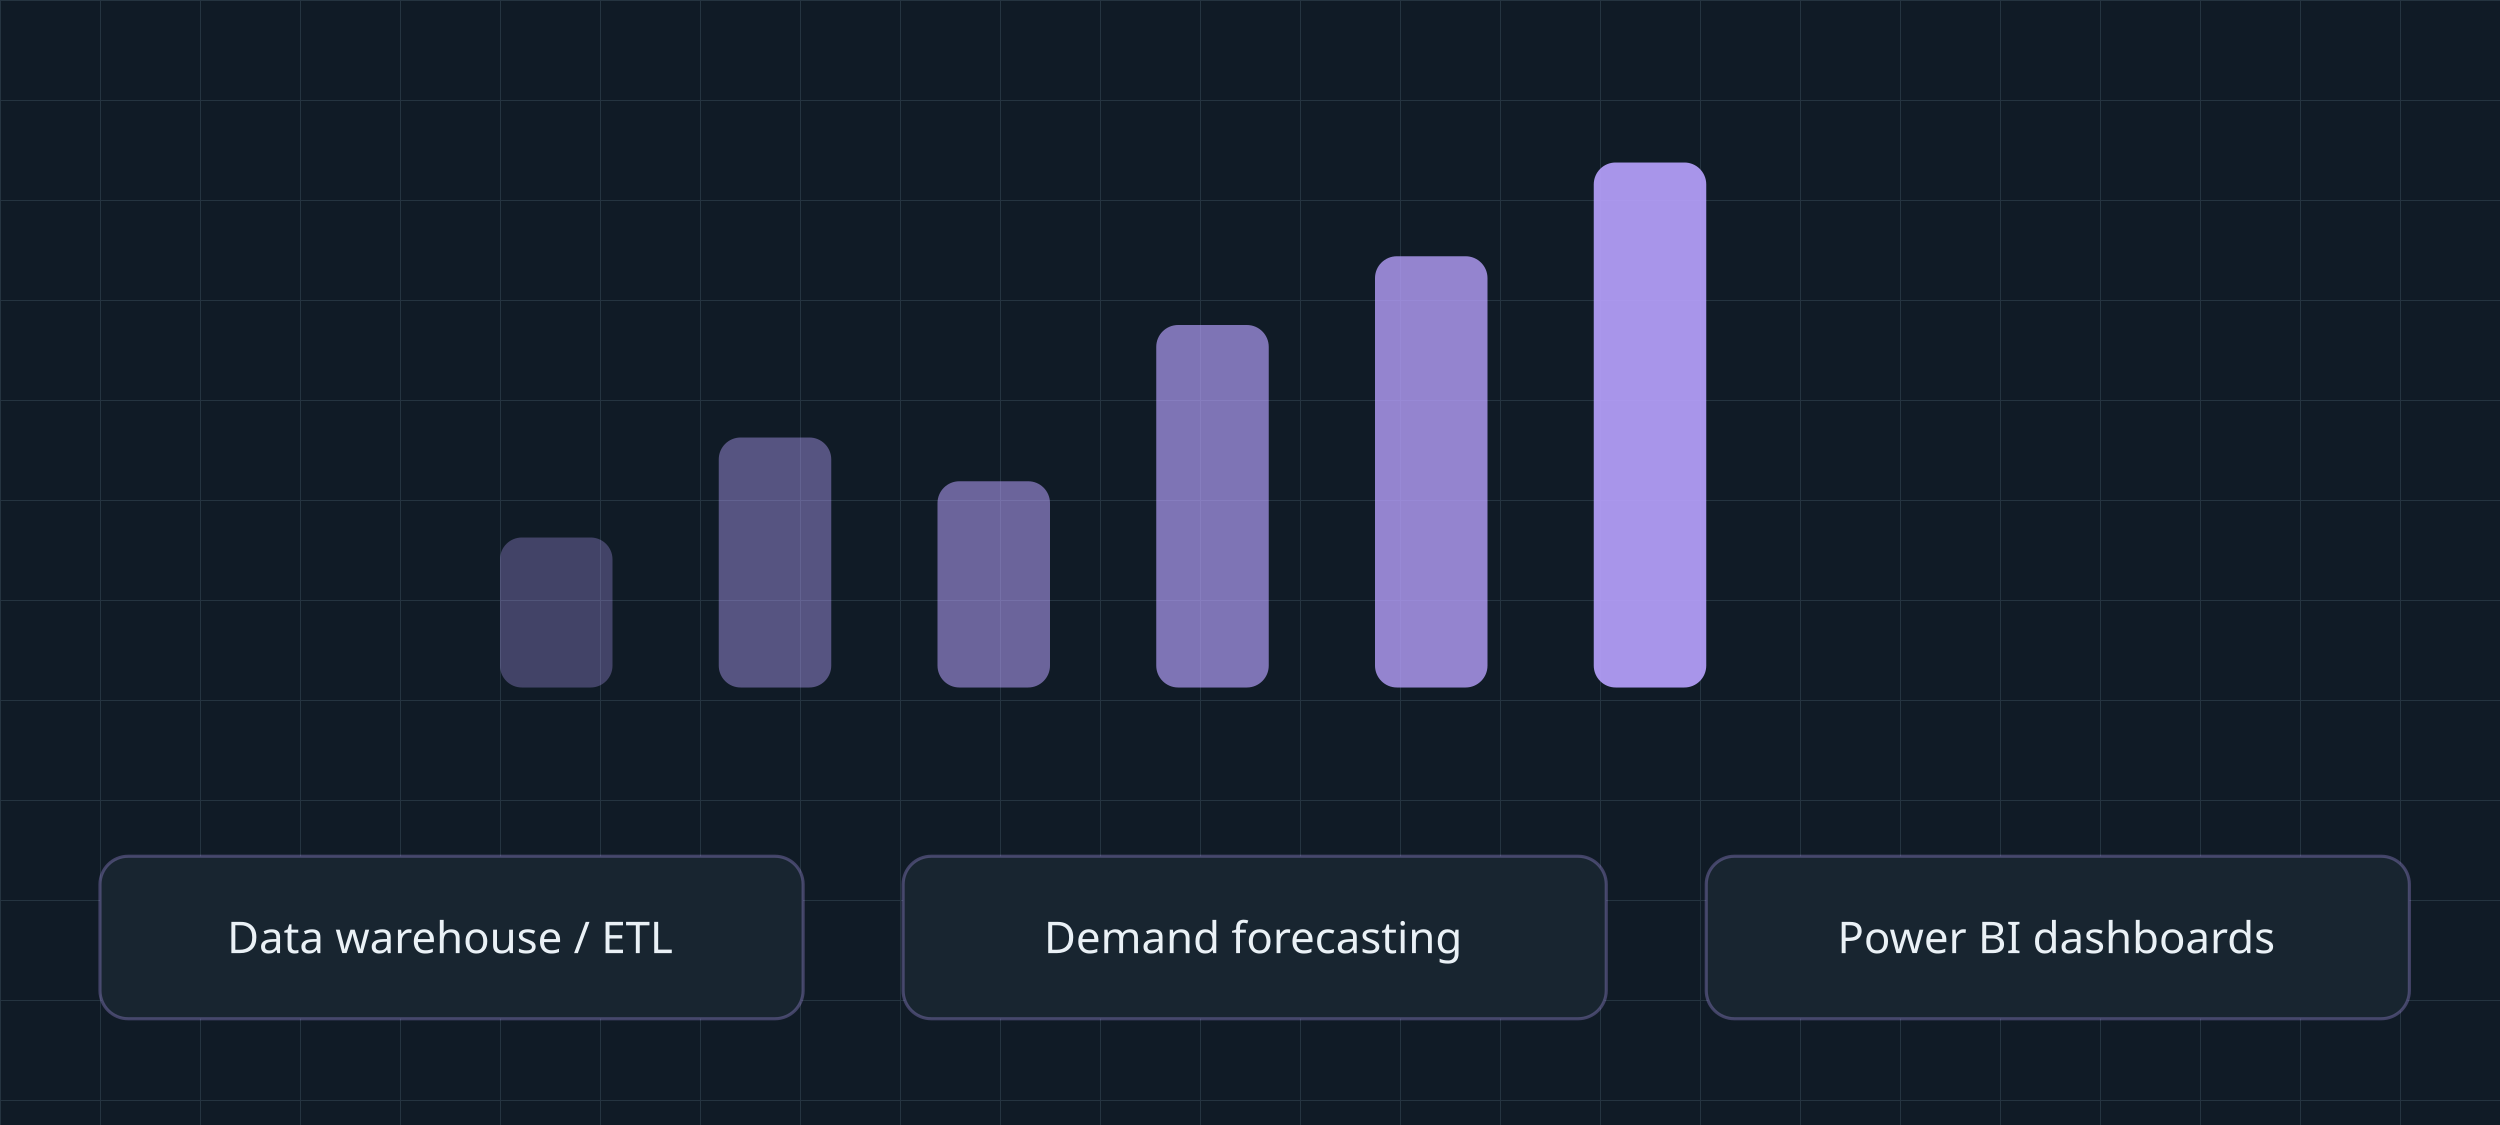
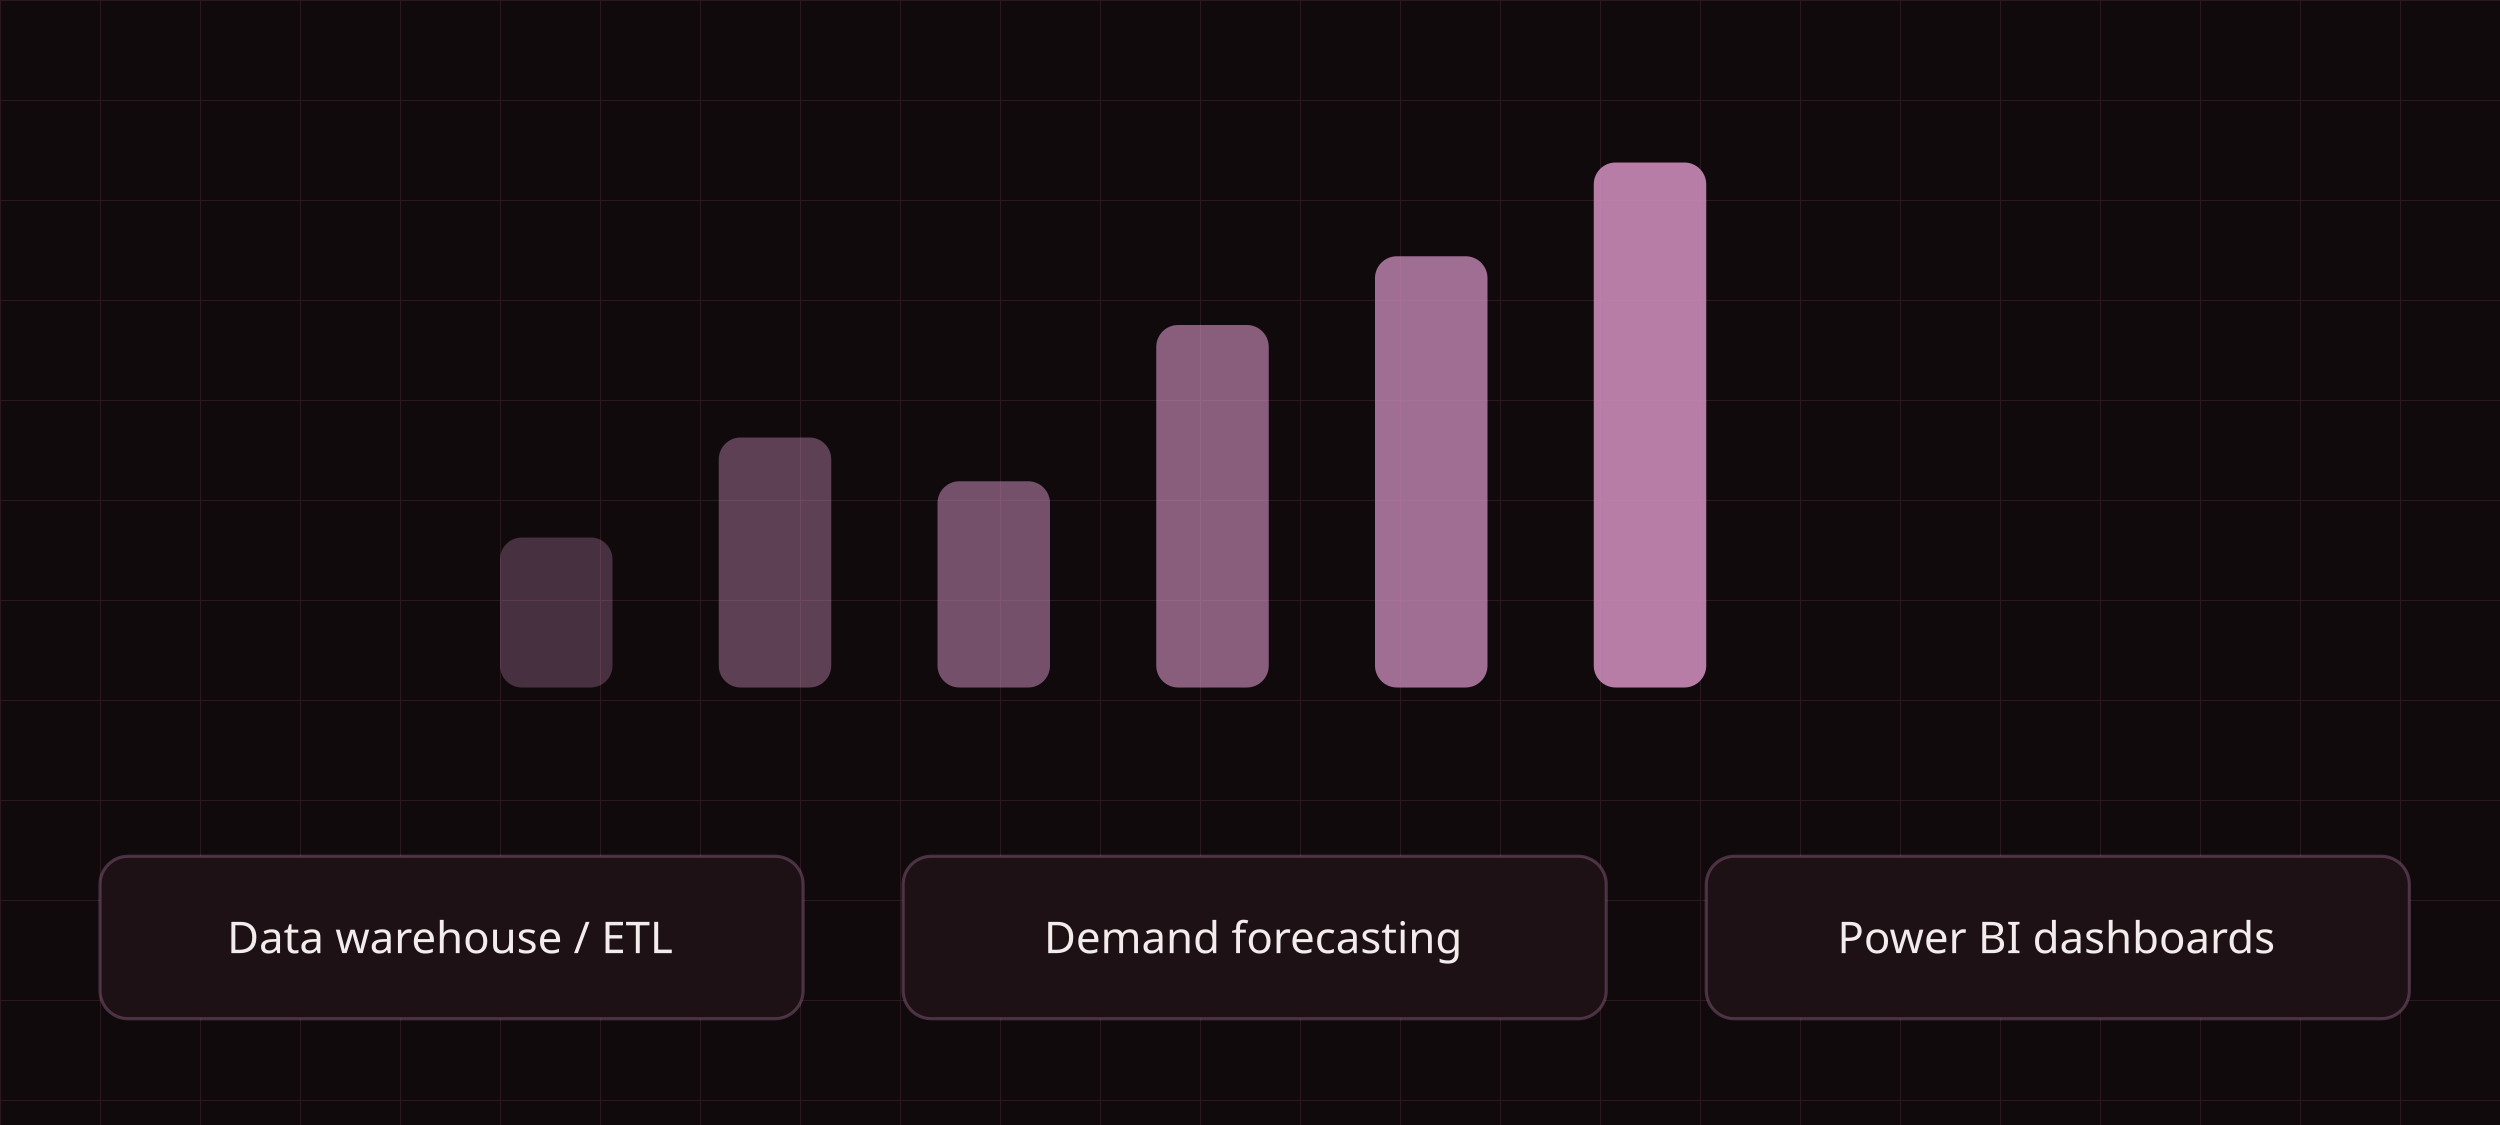
<svg xmlns="http://www.w3.org/2000/svg" viewBox="0 0 800 360" role="img">
  <defs>
    <pattern id="grid" width="32" height="32" patternUnits="userSpaceOnUse">
-       <path d="M32 0H0V32" fill="none" stroke="#263542" stroke-width=".6" />
+       <path d="M32 0H0V32" fill="none" stroke="#2e1a1f" stroke-width=".6" />
    </pattern>
  </defs>
-   <rect width="800" height="360" fill="#101b26" />
+   <rect width="800" height="360" fill="#100a0c" />
  <rect width="800" height="360" fill="url(#grid)" />
  <g font-family="system-ui,sans-serif">
-     <rect x="160" y="172" width="36" height="48" rx="7" fill="#b8a2ff" opacity="0.3" />
-     <rect x="230" y="140" width="36" height="80" rx="7" fill="#b8a2ff" opacity="0.42" />
-     <rect x="300" y="154" width="36" height="66" rx="7" fill="#b8a2ff" opacity="0.54" />
-     <rect x="370" y="104" width="36" height="116" rx="7" fill="#b8a2ff" opacity="0.66" />
-     <rect x="440" y="82" width="36" height="138" rx="7" fill="#b8a2ff" opacity="0.78" />
-     <rect x="510" y="52" width="36" height="168" rx="7" fill="#b8a2ff" opacity="0.9" />
-     <rect x="32" y="274" width="225" height="52" rx="9" fill="#182530" stroke="#b8a2ff" stroke-opacity=".3" />
-     <text x="144" y="305" text-anchor="middle" fill="#eaf1f6" font-size="14">Data warehouse / ETL</text>
-     <rect x="289" y="274" width="225" height="52" rx="9" fill="#182530" stroke="#b8a2ff" stroke-opacity=".3" />
-     <text x="401" y="305" text-anchor="middle" fill="#eaf1f6" font-size="14">Demand forecasting</text>
-     <rect x="546" y="274" width="225" height="52" rx="9" fill="#182530" stroke="#b8a2ff" stroke-opacity=".3" />
-     <text x="658" y="305" text-anchor="middle" fill="#eaf1f6" font-size="14">Power BI dashboards</text>
+     <rect x="160" y="172" width="36" height="48" rx="7" fill="#c98ab8" opacity="0.3" />
+     <rect x="230" y="140" width="36" height="80" rx="7" fill="#c98ab8" opacity="0.42" />
+     <rect x="300" y="154" width="36" height="66" rx="7" fill="#c98ab8" opacity="0.54" />
+     <rect x="370" y="104" width="36" height="116" rx="7" fill="#c98ab8" opacity="0.66" />
+     <rect x="440" y="82" width="36" height="138" rx="7" fill="#c98ab8" opacity="0.78" />
+     <rect x="510" y="52" width="36" height="168" rx="7" fill="#c98ab8" opacity="0.9" />
+     <rect x="32" y="274" width="225" height="52" rx="9" fill="#1d1115" stroke="#c98ab8" stroke-opacity=".3" />
+     <text x="144" y="305" text-anchor="middle" fill="#f3ecec" font-size="14">Data warehouse / ETL</text>
+     <rect x="289" y="274" width="225" height="52" rx="9" fill="#1d1115" stroke="#c98ab8" stroke-opacity=".3" />
+     <text x="401" y="305" text-anchor="middle" fill="#f3ecec" font-size="14">Demand forecasting</text>
+     <rect x="546" y="274" width="225" height="52" rx="9" fill="#1d1115" stroke="#c98ab8" stroke-opacity=".3" />
+     <text x="658" y="305" text-anchor="middle" fill="#f3ecec" font-size="14">Power BI dashboards</text>
  </g>
</svg>
